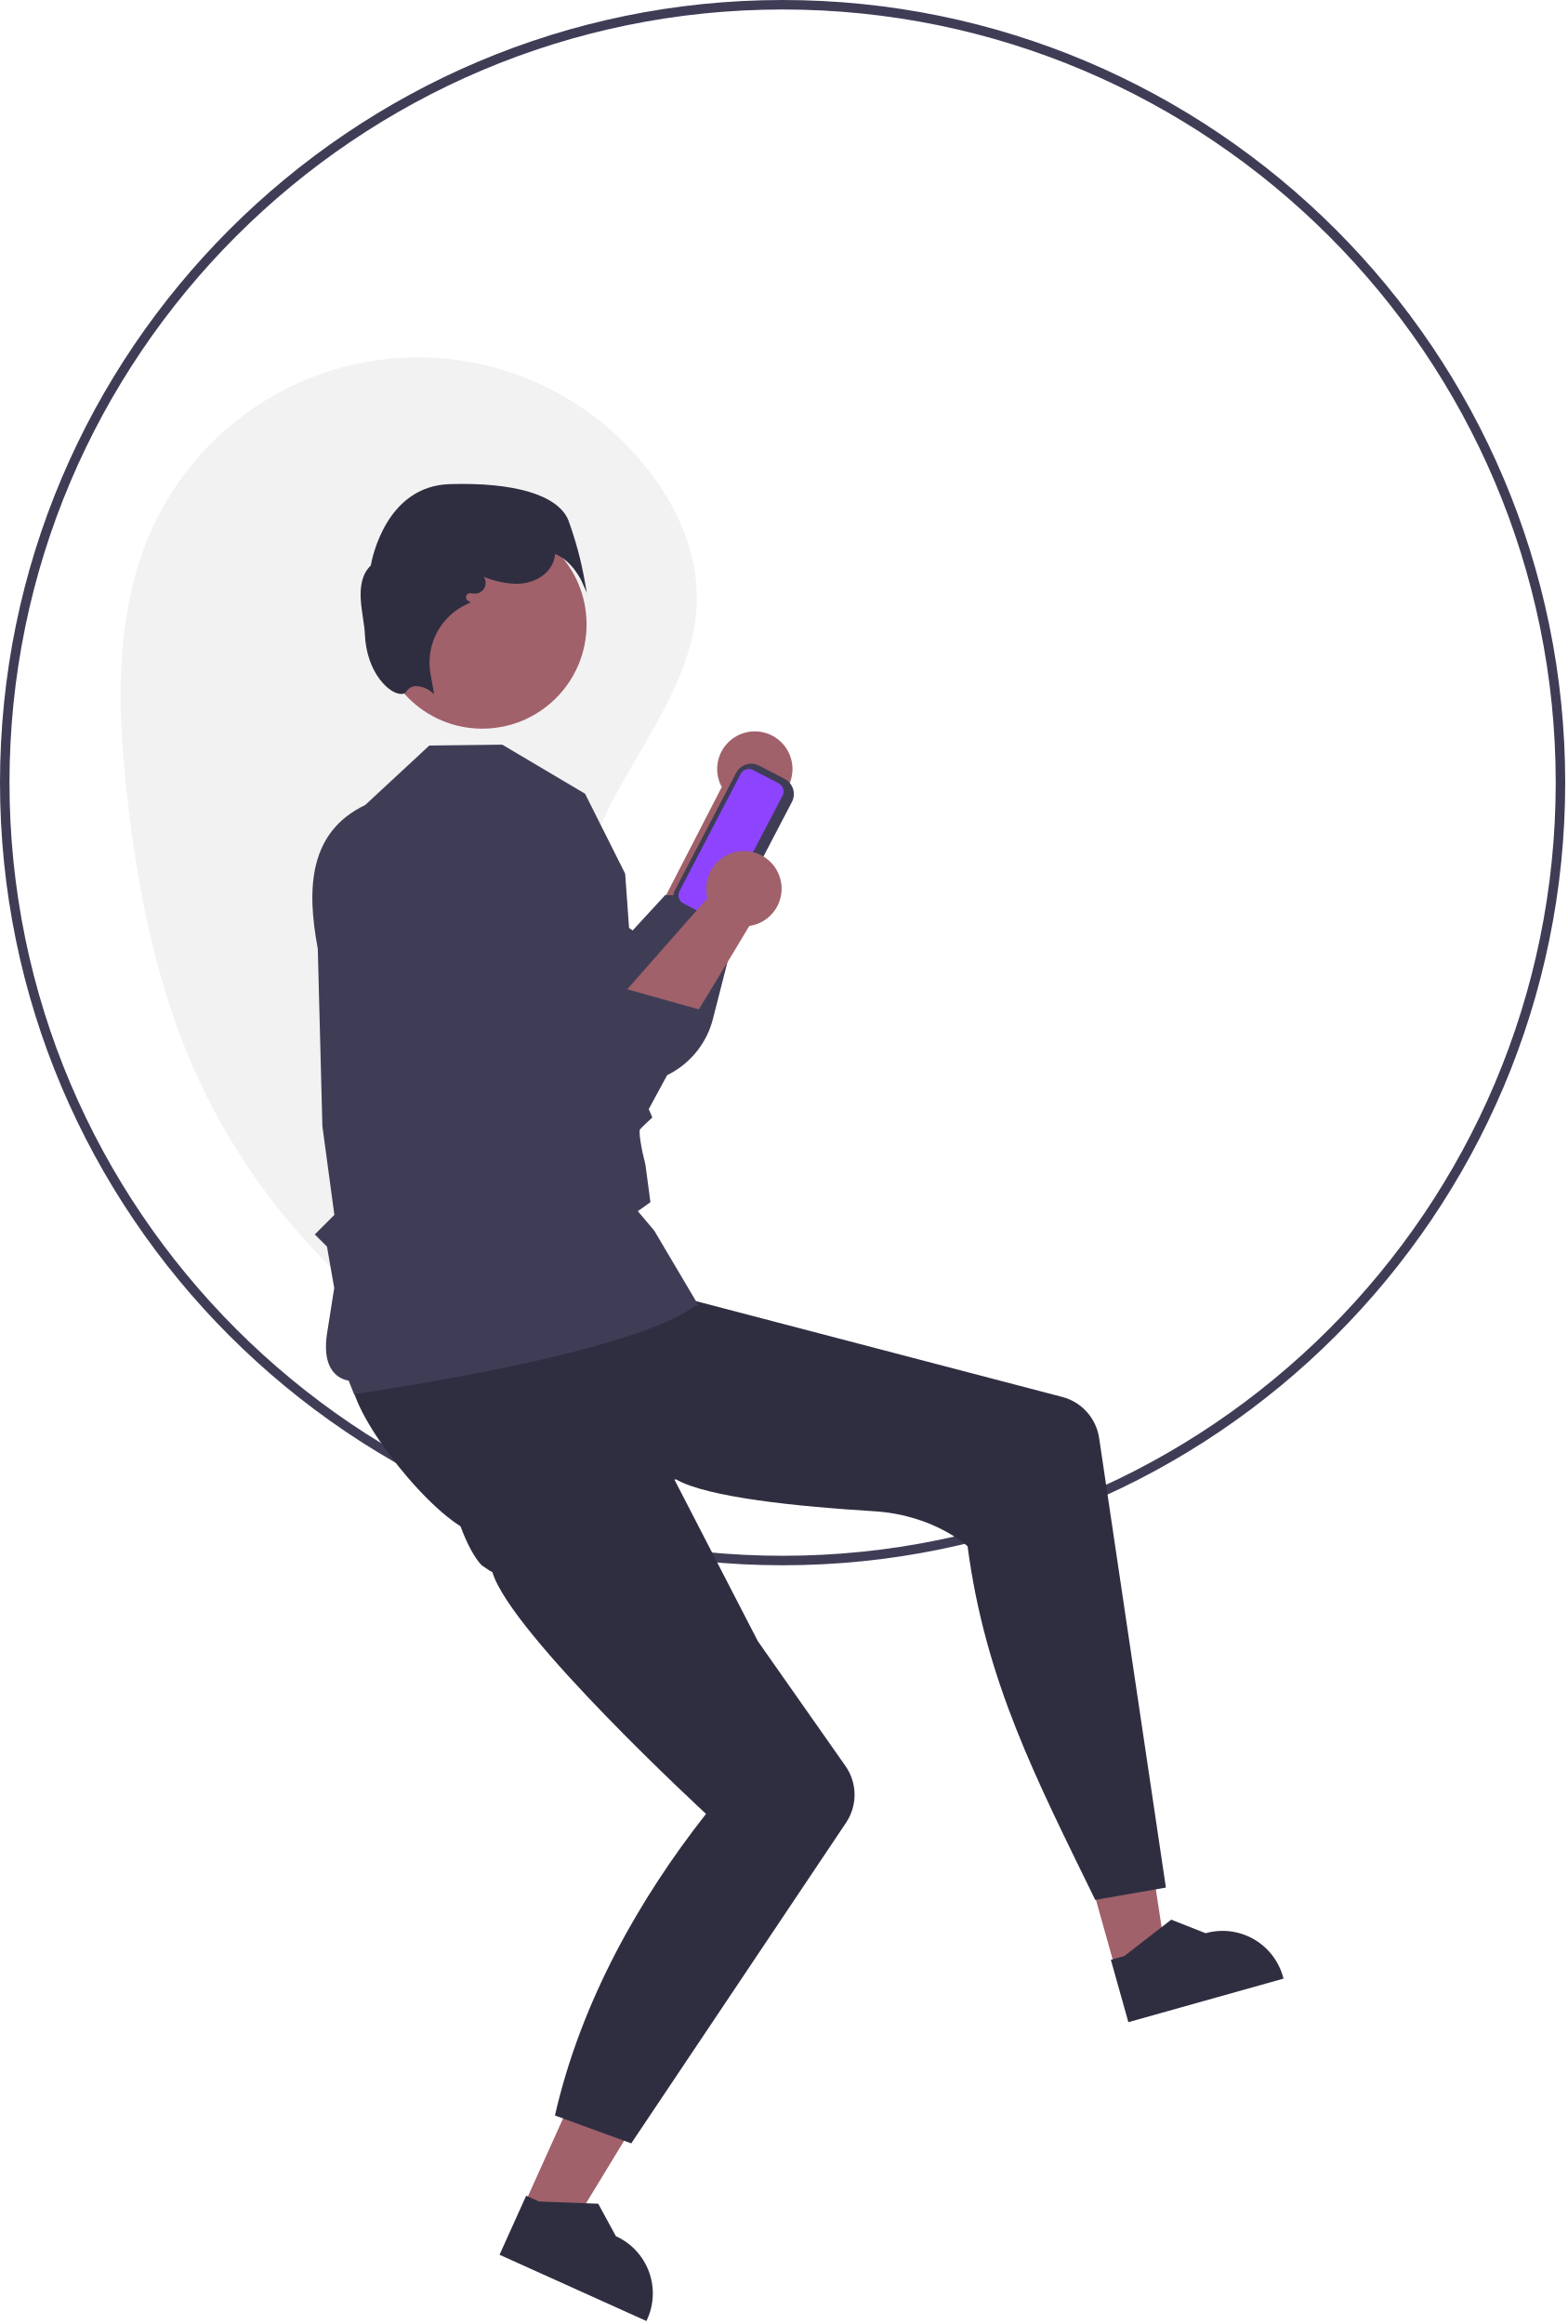
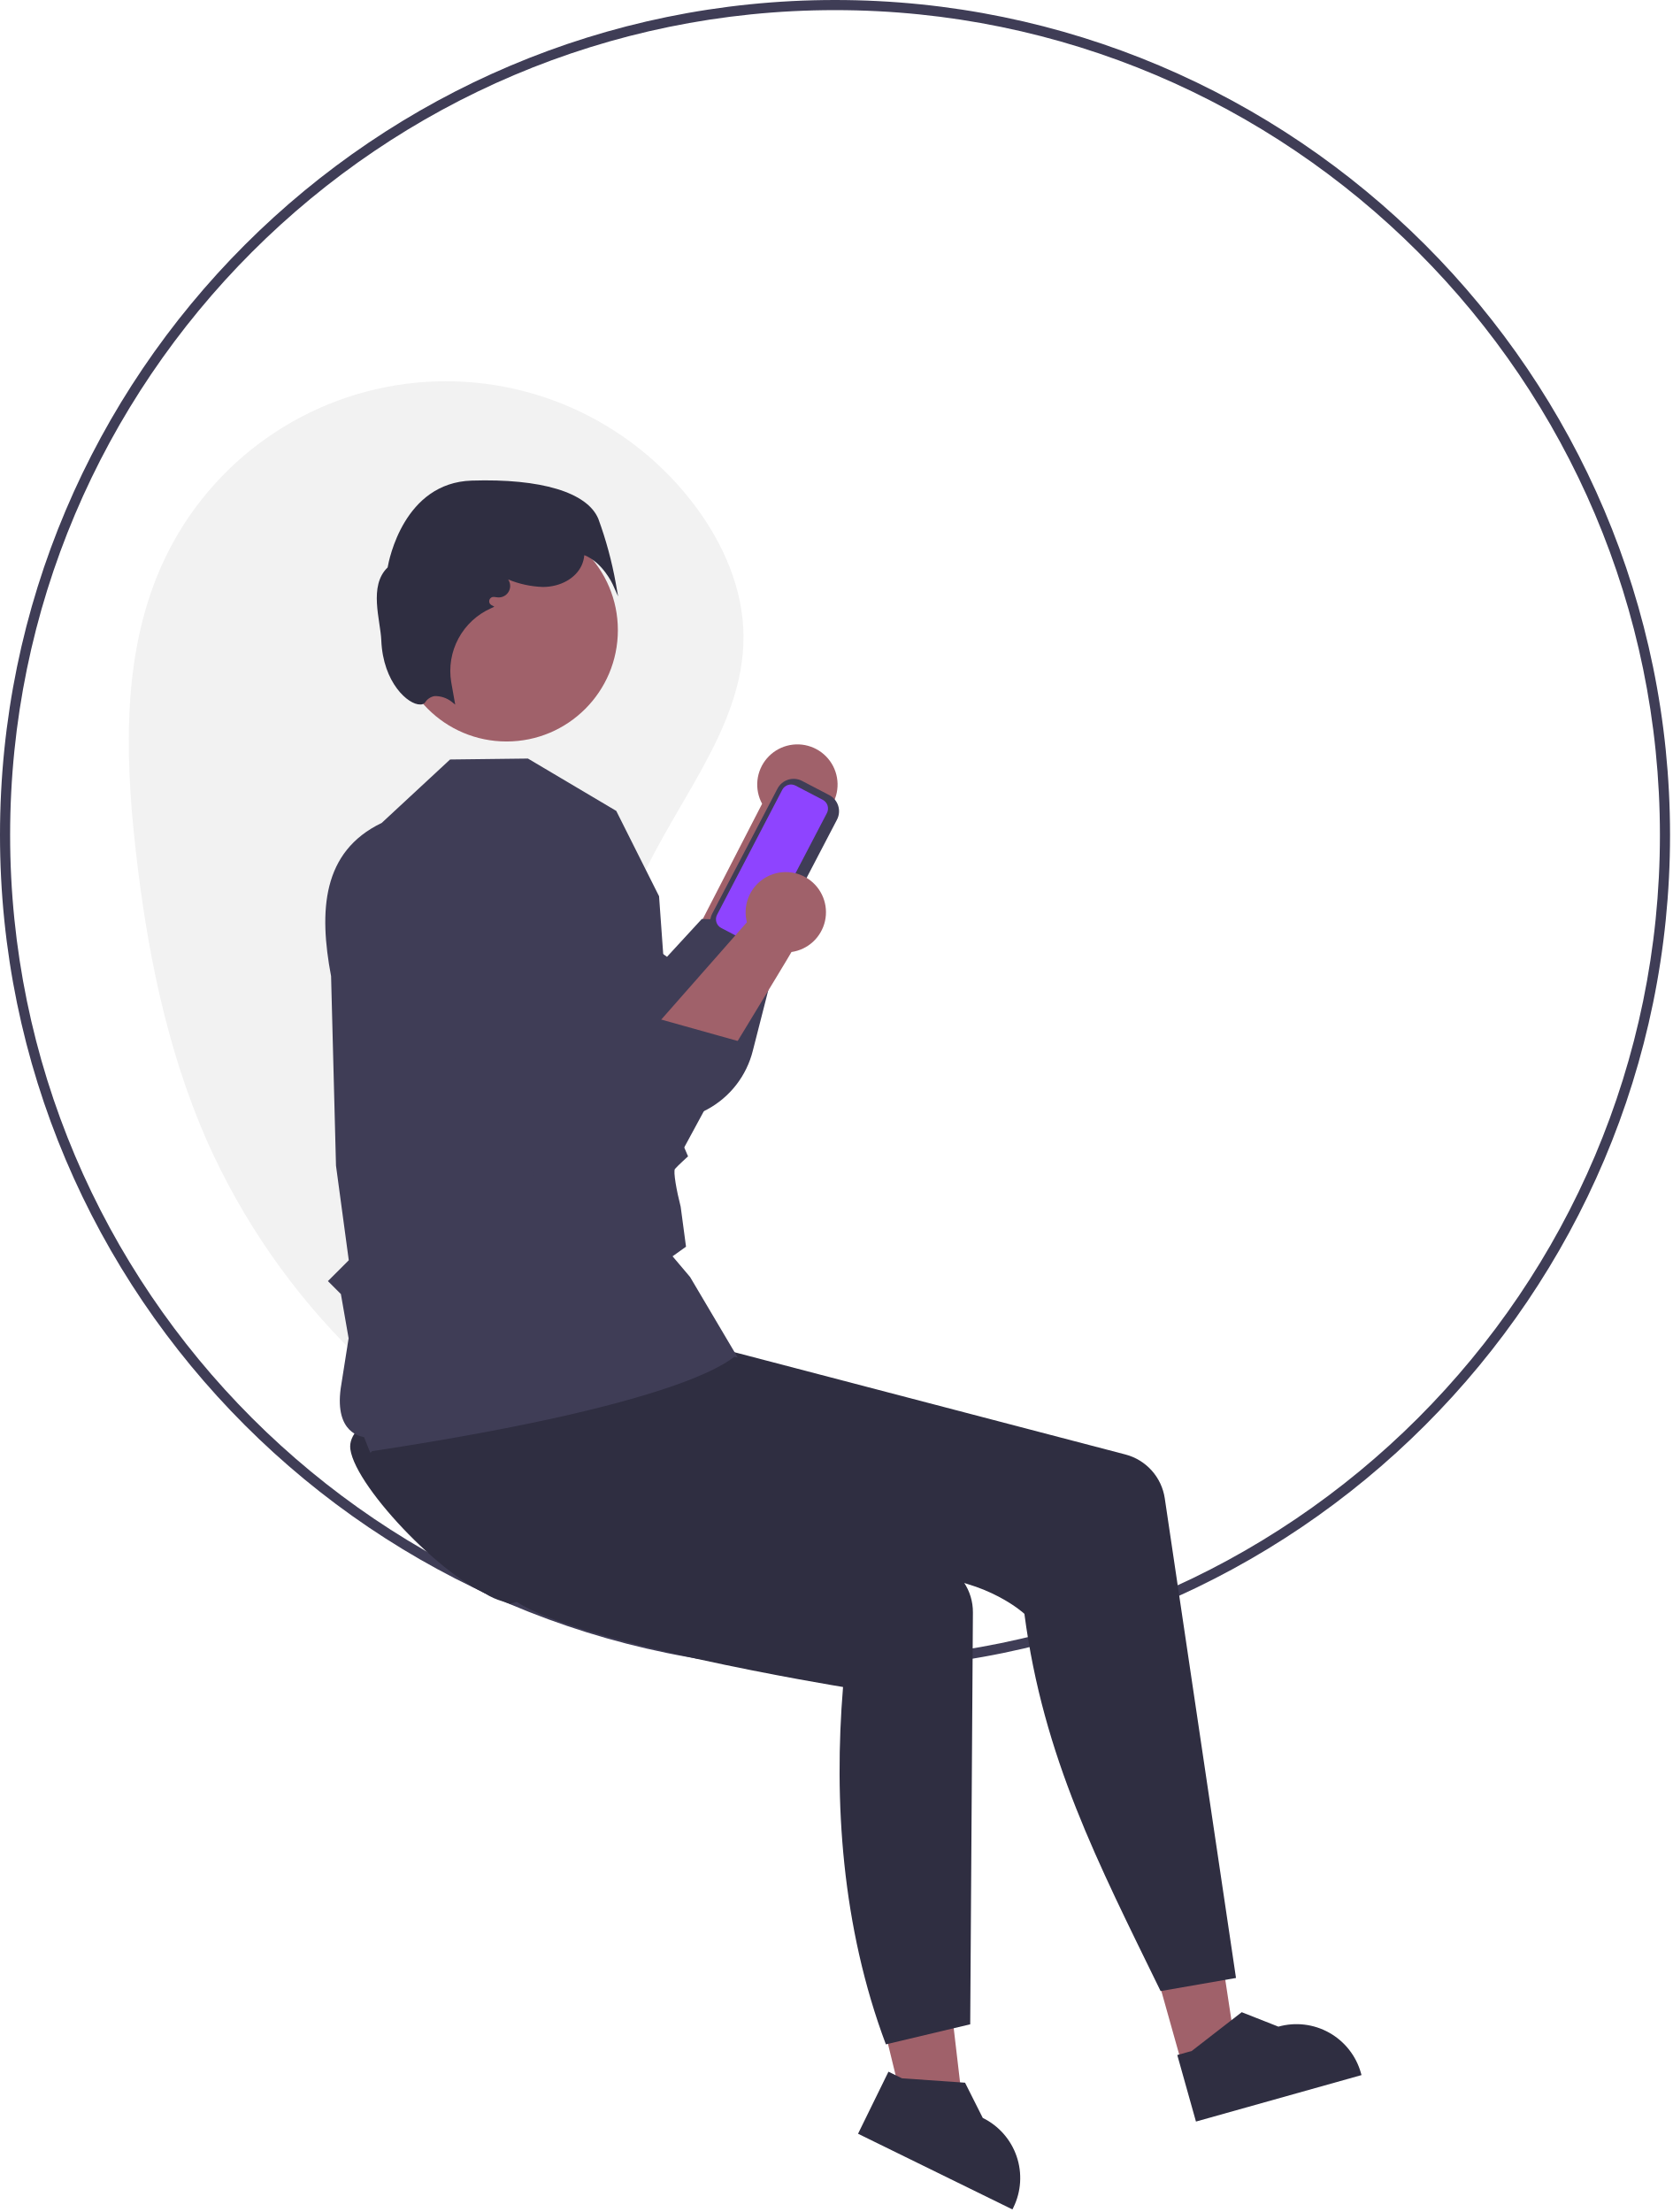
- <svg xmlns="http://www.w3.org/2000/svg" width="419" height="621" viewBox="0 0 419 621" fill="none">
+ <svg xmlns="http://www.w3.org/2000/svg" width="419" height="554" viewBox="0 0 419 554" fill="none">
  <g id="male">
    <path id="Vector" d="M143.376 375.358C102.466 358.177 69.672 326.01 51.706 285.443C41.655 262.462 36.747 237.542 33.953 212.616C31.212 188.161 30.652 162.365 41.178 140.122C46.941 127.943 55.761 117.464 66.778 109.708C77.796 101.951 90.635 97.18 104.045 95.861C117.455 94.541 130.979 96.718 143.297 102.178C155.616 107.639 166.309 116.197 174.336 127.019C181.245 136.333 186.102 147.51 186.226 159.106C186.486 183.43 166.926 202.95 158.345 225.711C149.477 249.233 152.673 275.295 154.181 300.387C155.688 325.479 154.733 352.681 139.506 372.683" fill="#F2F2F2" />
    <path id="Vector_2" d="M209.152 418.259C93.825 418.259 0 324.444 0 209.129C0 93.815 93.825 -4.76837e-07 209.152 -4.76837e-07C324.479 -4.76837e-07 418.305 93.815 418.305 209.129C418.305 324.444 324.479 418.259 209.152 418.259ZM209.152 2.535C95.223 2.535 2.535 95.213 2.535 209.129C2.535 323.046 95.223 415.724 209.152 415.724C323.081 415.724 415.769 323.046 415.769 209.129C415.769 95.213 323.081 2.535 209.152 2.535V2.535Z" fill="#3F3D56" />
-     <path id="Vector_3" d="M192.89 210.305L174.421 246.172L192.657 256.625C192.657 256.625 205.168 216.337 205.536 214.808C207.423 214.037 209.031 212.712 210.147 211.007C211.264 209.303 211.837 207.3 211.79 205.263C211.743 203.225 211.079 201.25 209.886 199.599C208.692 197.947 207.025 196.697 205.105 196.014C203.185 195.33 201.103 195.245 199.134 195.771C197.165 196.296 195.402 197.407 194.078 198.956C192.754 200.505 191.932 202.419 191.72 204.446C191.508 206.472 191.916 208.516 192.89 210.305V210.305Z" fill="#A0616A" />
-     <path id="Vector_4" d="M98.106 215.184C106.344 245.705 135.957 265.089 160.548 288.329C163.576 289.392 166.792 289.811 169.991 289.559C173.191 289.308 176.302 288.392 179.127 286.87C181.952 285.348 184.428 283.253 186.398 280.719C188.367 278.186 189.785 275.269 190.563 272.156L198.851 239.725L177.786 239.162L169.068 248.635L140.861 228.537L98.106 215.184Z" fill="#3F3D56" />
-     <path id="Vector_5" d="M139.961 589.385L152.728 595.143L181.018 548.645L162.175 540.145L139.961 589.385Z" fill="#A0616A" />
-     <path id="Vector_6" d="M133.503 602.498L172.762 620.207L172.986 619.71C174.814 615.658 174.958 611.046 173.385 606.888C171.812 602.73 168.652 599.367 164.6 597.538L164.599 597.538L159.882 588.863L144.047 588.268L140.62 586.722L133.503 602.498Z" fill="#2F2E41" />
-     <path id="Vector_7" d="M298.085 526.15L311.568 522.366L303.385 468.557L283.482 474.144L298.085 526.15Z" fill="#A0616A" />
-     <path id="Vector_8" d="M301.559 540.349L343.025 528.71L342.878 528.185C341.676 523.905 338.823 520.278 334.947 518.101C331.071 515.924 326.488 515.376 322.208 516.577L322.207 516.577L313.019 512.957L300.5 522.67L296.88 523.687L301.559 540.349Z" fill="#2F2E41" />
-     <path id="Vector_9" d="M94.002 368.925C94.347 378.9 115.564 405.812 126.722 409.67C128.619 410.327 129.727 410.688 129.727 410.688L133.611 409.514L180.642 395.286C188.878 400.13 213.444 402.593 233.602 403.825C249.645 404.802 258.588 413.189 258.588 413.189C263.321 449.182 276.967 475.422 292.703 507.671L311.587 504.387L293.747 384.261C293.361 381.667 292.222 379.243 290.471 377.291C288.719 375.339 286.433 373.944 283.895 373.28L155.558 339.714C155.558 339.714 148.481 338.433 133.554 345.633C108.979 357.488 93.756 361.667 94.002 368.925Z" fill="#2F2E41" />
-     <path id="Vector_10" d="M118.525 366.995C114.221 376 120.599 409.67 128.712 418.247L130.865 419.712L131.593 420.091C136.46 436.55 188.682 484.689 188.682 484.689C171.042 507.158 155.322 534.57 148.308 565.283L168.705 572.735L226.119 487.032C227.623 484.787 228.412 482.14 228.383 479.438C228.353 476.737 227.506 474.107 225.954 471.896L202.531 438.535L164.364 364.614C137.092 363.773 121.661 360.445 118.525 366.995Z" fill="#2F2E41" />
-     <path id="Vector_11" d="M94.77 372.846C94.707 372.846 93.212 368.933 93.181 368.925C92.673 368.783 85.792 368.104 87.339 356.712L89.319 344.175L87.386 333.105L84.135 329.854L89.36 324.63L86.158 300.934L84.928 253.49C81.843 237.193 82.649 222.288 97.597 215.111L114.734 199.217L134.235 198.981L156.359 212.095L167.078 233.462L171.236 291.369L174.34 298.612L174.074 298.852C174.054 298.871 171.985 300.741 171.056 301.769C170.606 302.408 171.451 307.181 172.493 311.233L173.83 321.235L170.461 323.643L174.842 328.817L186.784 349L186.068 348.823C185.262 348.622 177.752 359.894 95.322 372.428C94.941 372.486 94.928 372.846 94.77 372.846Z" fill="#3F3D56" />
-     <path id="Vector_12" d="M189.158 247.523L182.334 243.963C181.263 243.403 180.459 242.441 180.096 241.288C179.734 240.136 179.844 238.886 180.402 237.815L196.74 206.508C197.3 205.437 198.262 204.633 199.415 204.271C200.567 203.908 201.817 204.018 202.889 204.576L209.712 208.136C210.783 208.696 211.588 209.658 211.95 210.811C212.312 211.963 212.202 213.213 211.645 214.284L195.307 245.591C194.747 246.662 193.785 247.466 192.632 247.828C191.479 248.191 190.23 248.081 189.158 247.523Z" fill="#3F3D56" />
-     <path id="Vector_13" d="M201.257 205.756C200.679 205.456 200.006 205.396 199.385 205.592C198.764 205.787 198.245 206.22 197.943 206.797L181.605 238.104C181.305 238.682 181.246 239.355 181.441 239.976C181.636 240.597 182.07 241.115 182.647 241.417L189.471 244.978C190.048 245.278 190.721 245.337 191.343 245.142C191.964 244.947 192.482 244.513 192.784 243.936L209.122 212.63C209.422 212.052 209.482 211.379 209.286 210.758C209.091 210.137 208.658 209.618 208.081 209.316L201.257 205.756Z" fill="#8E44FF" />
-     <path id="Vector_14" d="M128.879 194.707C144.277 194.707 156.76 182.225 156.76 166.828C156.76 151.432 144.277 138.95 128.879 138.95C113.48 138.95 100.997 151.432 100.997 166.828C100.997 182.225 113.48 194.707 128.879 194.707Z" fill="#A0616A" />
-     <path id="Vector_15" d="M115.166 184.784C113.943 183.812 112.418 183.3 110.857 183.338C110.373 183.417 109.911 183.599 109.502 183.87C109.093 184.142 108.746 184.497 108.485 184.913C108.34 185.095 108.151 185.239 107.936 185.33C107.722 185.422 107.488 185.458 107.255 185.436C104.28 185.544 97.939 180.026 97.505 169.378C97.299 164.317 94.271 155.754 99.092 151.116C99.415 149.245 103.179 129.9 120.147 129.367C137.519 128.815 149.083 132.304 151.861 138.924C153.79 144.18 155.257 149.594 156.244 155.105L156.826 158.382L155.465 155.345C155.44 155.288 152.957 149.85 148.353 148.037C148.279 148.922 148.054 149.787 147.688 150.597C146.186 153.852 142.399 155.976 138.041 156.009C135.029 155.916 132.06 155.277 129.276 154.124C129.591 154.579 129.768 155.115 129.785 155.668C129.803 156.221 129.66 156.768 129.374 157.241C129.088 157.715 128.671 158.096 128.173 158.338C127.676 158.58 127.119 158.673 126.569 158.606L125.764 158.505C125.51 158.474 125.253 158.532 125.037 158.67C124.822 158.808 124.661 159.017 124.584 159.261C124.506 159.504 124.517 159.768 124.613 160.005C124.709 160.242 124.886 160.438 125.111 160.558L125.821 160.937L124.96 161.354C121.493 162.9 118.637 165.551 116.838 168.893C115.039 172.234 114.397 176.078 115.015 179.822L116.019 185.469L115.166 184.784Z" fill="#2F2E41" />
-     <path id="Vector_16" d="M189.078 239.984L162.421 270.266L177.559 284.849C177.559 284.849 199.514 248.826 200.244 247.433C202.262 247.145 204.144 246.252 205.643 244.871C207.141 243.49 208.185 241.687 208.637 239.7C209.088 237.713 208.926 235.636 208.17 233.743C207.415 231.85 206.104 230.232 204.408 229.101C202.713 227.97 200.715 227.38 198.677 227.41C196.639 227.439 194.659 228.087 192.997 229.266C191.335 230.446 190.071 232.102 189.371 234.016C188.671 235.929 188.569 238.01 189.078 239.984V239.984Z" fill="#A0616A" />
-     <path id="Vector_17" d="M95.963 221.611C96.512 253.219 120.506 279.237 138.688 307.77C141.366 309.539 144.383 310.729 147.547 311.265C150.711 311.801 153.952 311.671 157.063 310.884C160.174 310.096 163.086 308.668 165.613 306.691C168.141 304.714 170.228 302.231 171.741 299.401L187.686 269.969L167.394 264.288L156.629 271.35L134.173 244.983L95.963 221.611Z" fill="#3F3D56" />
+     <path id="Vector_3" d="M190.89 201.305L172.421 237.172L190.657 247.625C190.657 247.625 203.168 207.337 203.536 205.808C205.423 205.037 207.031 203.712 208.147 202.007C209.264 200.303 209.837 198.3 209.79 196.263C209.743 194.225 209.079 192.25 207.886 190.599C206.692 188.947 205.025 187.697 203.105 187.014C201.185 186.33 199.103 186.245 197.134 186.771C195.165 187.296 193.402 188.407 192.078 189.956C190.754 191.505 189.932 193.419 189.72 195.446C189.508 197.472 189.916 199.516 190.89 201.305V201.305Z" fill="#A0616A" />
+     <path id="Vector_4" d="M96.106 206.184C104.344 236.705 133.957 256.089 158.548 279.329C161.576 280.392 164.792 280.811 167.991 280.559C171.191 280.308 174.302 279.392 177.127 277.87C179.952 276.348 182.428 274.253 184.398 271.719C186.367 269.186 187.785 266.269 188.563 263.156L196.851 230.725L175.786 230.162L167.068 239.635L138.861 219.537L96.106 206.184Z" fill="#3F3D56" />
+     <path id="Vector_5" d="M228.057 535.007L241.662 531.684L235.327 477.626L215.246 482.529L228.057 535.007Z" fill="#A0616A" />
+     <path id="Vector_6" d="M214.92 534.399L253.592 553.356L253.832 552.867C255.789 548.875 256.08 544.27 254.641 540.063C253.202 535.857 250.151 532.395 246.159 530.438L246.158 530.437L241.722 521.616L225.914 520.514L222.538 518.859L214.92 534.399Z" fill="#2F2E41" />
+     <path id="Vector_7" d="M296.085 517.15L309.568 513.366L301.385 459.557L281.482 465.144L296.085 517.15Z" fill="#A0616A" />
+     <path id="Vector_8" d="M299.559 531.349L341.025 519.71L340.878 519.185C339.676 514.905 336.823 511.278 332.947 509.101C329.071 506.924 324.488 506.376 320.208 507.577L320.207 507.577L311.019 503.957L298.5 513.67L294.88 514.687L299.559 531.349Z" fill="#2F2E41" />
+     <path id="Vector_9" d="M92.002 359.925C92.347 369.9 113.564 396.812 124.722 400.67C126.619 401.327 127.727 401.688 127.727 401.688L131.611 400.514L178.642 386.286C186.878 391.13 211.444 393.593 231.602 394.825C247.645 395.802 256.588 404.189 256.588 404.189C261.321 440.182 274.967 466.422 290.703 498.671L309.587 495.387L291.747 375.261C291.361 372.667 290.222 370.243 288.471 368.291C286.719 366.339 284.433 364.944 281.895 364.28L153.558 330.714C153.558 330.714 146.481 329.433 131.554 336.633C106.979 348.488 91.756 352.667 92.002 359.925Z" fill="#2F2E41" />
+     <path id="Vector_10" d="M87.757 362.971C89.128 372.858 113.006 397.437 124.503 400.123L127.107 400.159L127.923 400.074C141.055 411.126 211.161 422.513 211.161 422.513C208.825 450.984 210.815 482.521 221.889 512.014L243.015 506.991L243.691 403.836C243.709 401.134 242.908 398.49 241.395 396.252C239.881 394.014 237.725 392.287 235.211 391.297L197.28 376.369L124.694 335.721C101.473 350.05 86.763 355.778 87.757 362.971Z" fill="#2F2E41" />
+     <path id="Vector_11" d="M92.77 363.846C92.707 363.846 91.212 359.933 91.181 359.925C90.673 359.783 83.792 359.104 85.339 347.712L87.319 335.175L85.386 324.105L82.135 320.854L87.36 315.63L84.158 291.934L82.928 244.49C79.843 228.193 80.649 213.288 95.597 206.111L112.734 190.217L132.235 189.981L154.359 203.095L165.078 224.462L169.236 282.369L172.34 289.612L172.074 289.852C172.054 289.871 169.985 291.741 169.056 292.769C168.606 293.408 169.451 298.181 170.493 302.233L171.83 312.235L168.461 314.643L172.842 319.817L184.784 340L184.068 339.823C183.262 339.622 175.752 350.894 93.322 363.428C92.941 363.486 92.928 363.846 92.77 363.846Z" fill="#3F3D56" />
+     <path id="Vector_12" d="M187.158 238.523L180.334 234.963C179.263 234.403 178.459 233.441 178.096 232.288C177.734 231.136 177.844 229.886 178.402 228.815L194.74 197.508C195.3 196.437 196.262 195.633 197.415 195.271C198.567 194.908 199.817 195.018 200.889 195.576L207.712 199.136C208.783 199.696 209.588 200.658 209.95 201.811C210.312 202.963 210.202 204.213 209.645 205.284L193.307 236.591C192.747 237.662 191.785 238.466 190.632 238.828C189.479 239.191 188.23 239.081 187.158 238.523Z" fill="#3F3D56" />
+     <path id="Vector_13" d="M199.257 196.756C198.679 196.456 198.006 196.396 197.385 196.592C196.764 196.787 196.245 197.22 195.943 197.797L179.605 229.104C179.305 229.682 179.246 230.355 179.441 230.976C179.636 231.597 180.07 232.115 180.647 232.417L187.471 235.978C188.048 236.278 188.721 236.337 189.343 236.142C189.964 235.947 190.482 235.513 190.784 234.936L207.122 203.63C207.422 203.052 207.482 202.379 207.286 201.758C207.091 201.137 206.658 200.618 206.081 200.316L199.257 196.756Z" fill="#8E44FF" />
+     <path id="Vector_14" d="M126.879 185.707C142.277 185.707 154.76 173.225 154.76 157.828C154.76 142.432 142.277 129.95 126.879 129.95C111.48 129.95 98.997 142.432 98.997 157.828C98.997 173.225 111.48 185.707 126.879 185.707Z" fill="#A0616A" />
+     <path id="Vector_15" d="M113.166 175.784C111.943 174.812 110.418 174.3 108.857 174.338C108.373 174.417 107.911 174.599 107.502 174.87C107.093 175.142 106.746 175.497 106.485 175.913C106.34 176.095 106.151 176.239 105.936 176.33C105.722 176.422 105.488 176.458 105.255 176.436C102.28 176.544 95.939 171.026 95.505 160.378C95.299 155.317 92.271 146.754 97.092 142.116C97.415 140.245 101.179 120.9 118.147 120.367C135.519 119.815 147.083 123.304 149.861 129.924C151.79 135.18 153.257 140.594 154.244 146.105L154.826 149.382L153.465 146.345C153.44 146.288 150.957 140.85 146.353 139.037C146.279 139.922 146.054 140.787 145.688 141.597C144.186 144.852 140.399 146.976 136.041 147.009C133.029 146.916 130.06 146.277 127.276 145.124C127.591 145.579 127.768 146.115 127.785 146.668C127.803 147.221 127.66 147.768 127.374 148.241C127.088 148.715 126.671 149.096 126.173 149.338C125.676 149.58 125.119 149.673 124.569 149.606L123.764 149.505C123.51 149.474 123.253 149.532 123.037 149.67C122.822 149.808 122.661 150.017 122.584 150.261C122.506 150.504 122.517 150.768 122.613 151.005C122.709 151.242 122.886 151.438 123.111 151.558L123.821 151.937L122.96 152.354C119.493 153.9 116.637 156.551 114.838 159.893C113.039 163.234 112.397 167.078 113.015 170.822L114.019 176.469L113.166 175.784Z" fill="#2F2E41" />
+     <path id="Vector_16" d="M187.078 230.984L160.421 261.266L175.559 275.849C175.559 275.849 197.514 239.826 198.244 238.433C200.262 238.145 202.144 237.252 203.643 235.871C205.141 234.49 206.185 232.687 206.637 230.7C207.088 228.713 206.926 226.636 206.17 224.743C205.415 222.85 204.104 221.232 202.408 220.101C200.713 218.97 198.715 218.38 196.677 218.41C194.639 218.439 192.659 219.087 190.997 220.266C189.335 221.446 188.071 223.102 187.371 225.016C186.671 226.929 186.569 229.01 187.078 230.984V230.984Z" fill="#A0616A" />
+     <path id="Vector_17" d="M93.963 212.611C94.512 244.219 118.506 270.237 136.688 298.77C139.366 300.539 142.383 301.729 145.547 302.265C148.711 302.801 151.952 302.671 155.063 301.884C158.174 301.096 161.086 299.668 163.613 297.691C166.141 295.714 168.228 293.231 169.741 290.401L185.686 260.969L165.394 255.288L154.629 262.35L132.173 235.983L93.963 212.611Z" fill="#3F3D56" />
  </g>
</svg>
